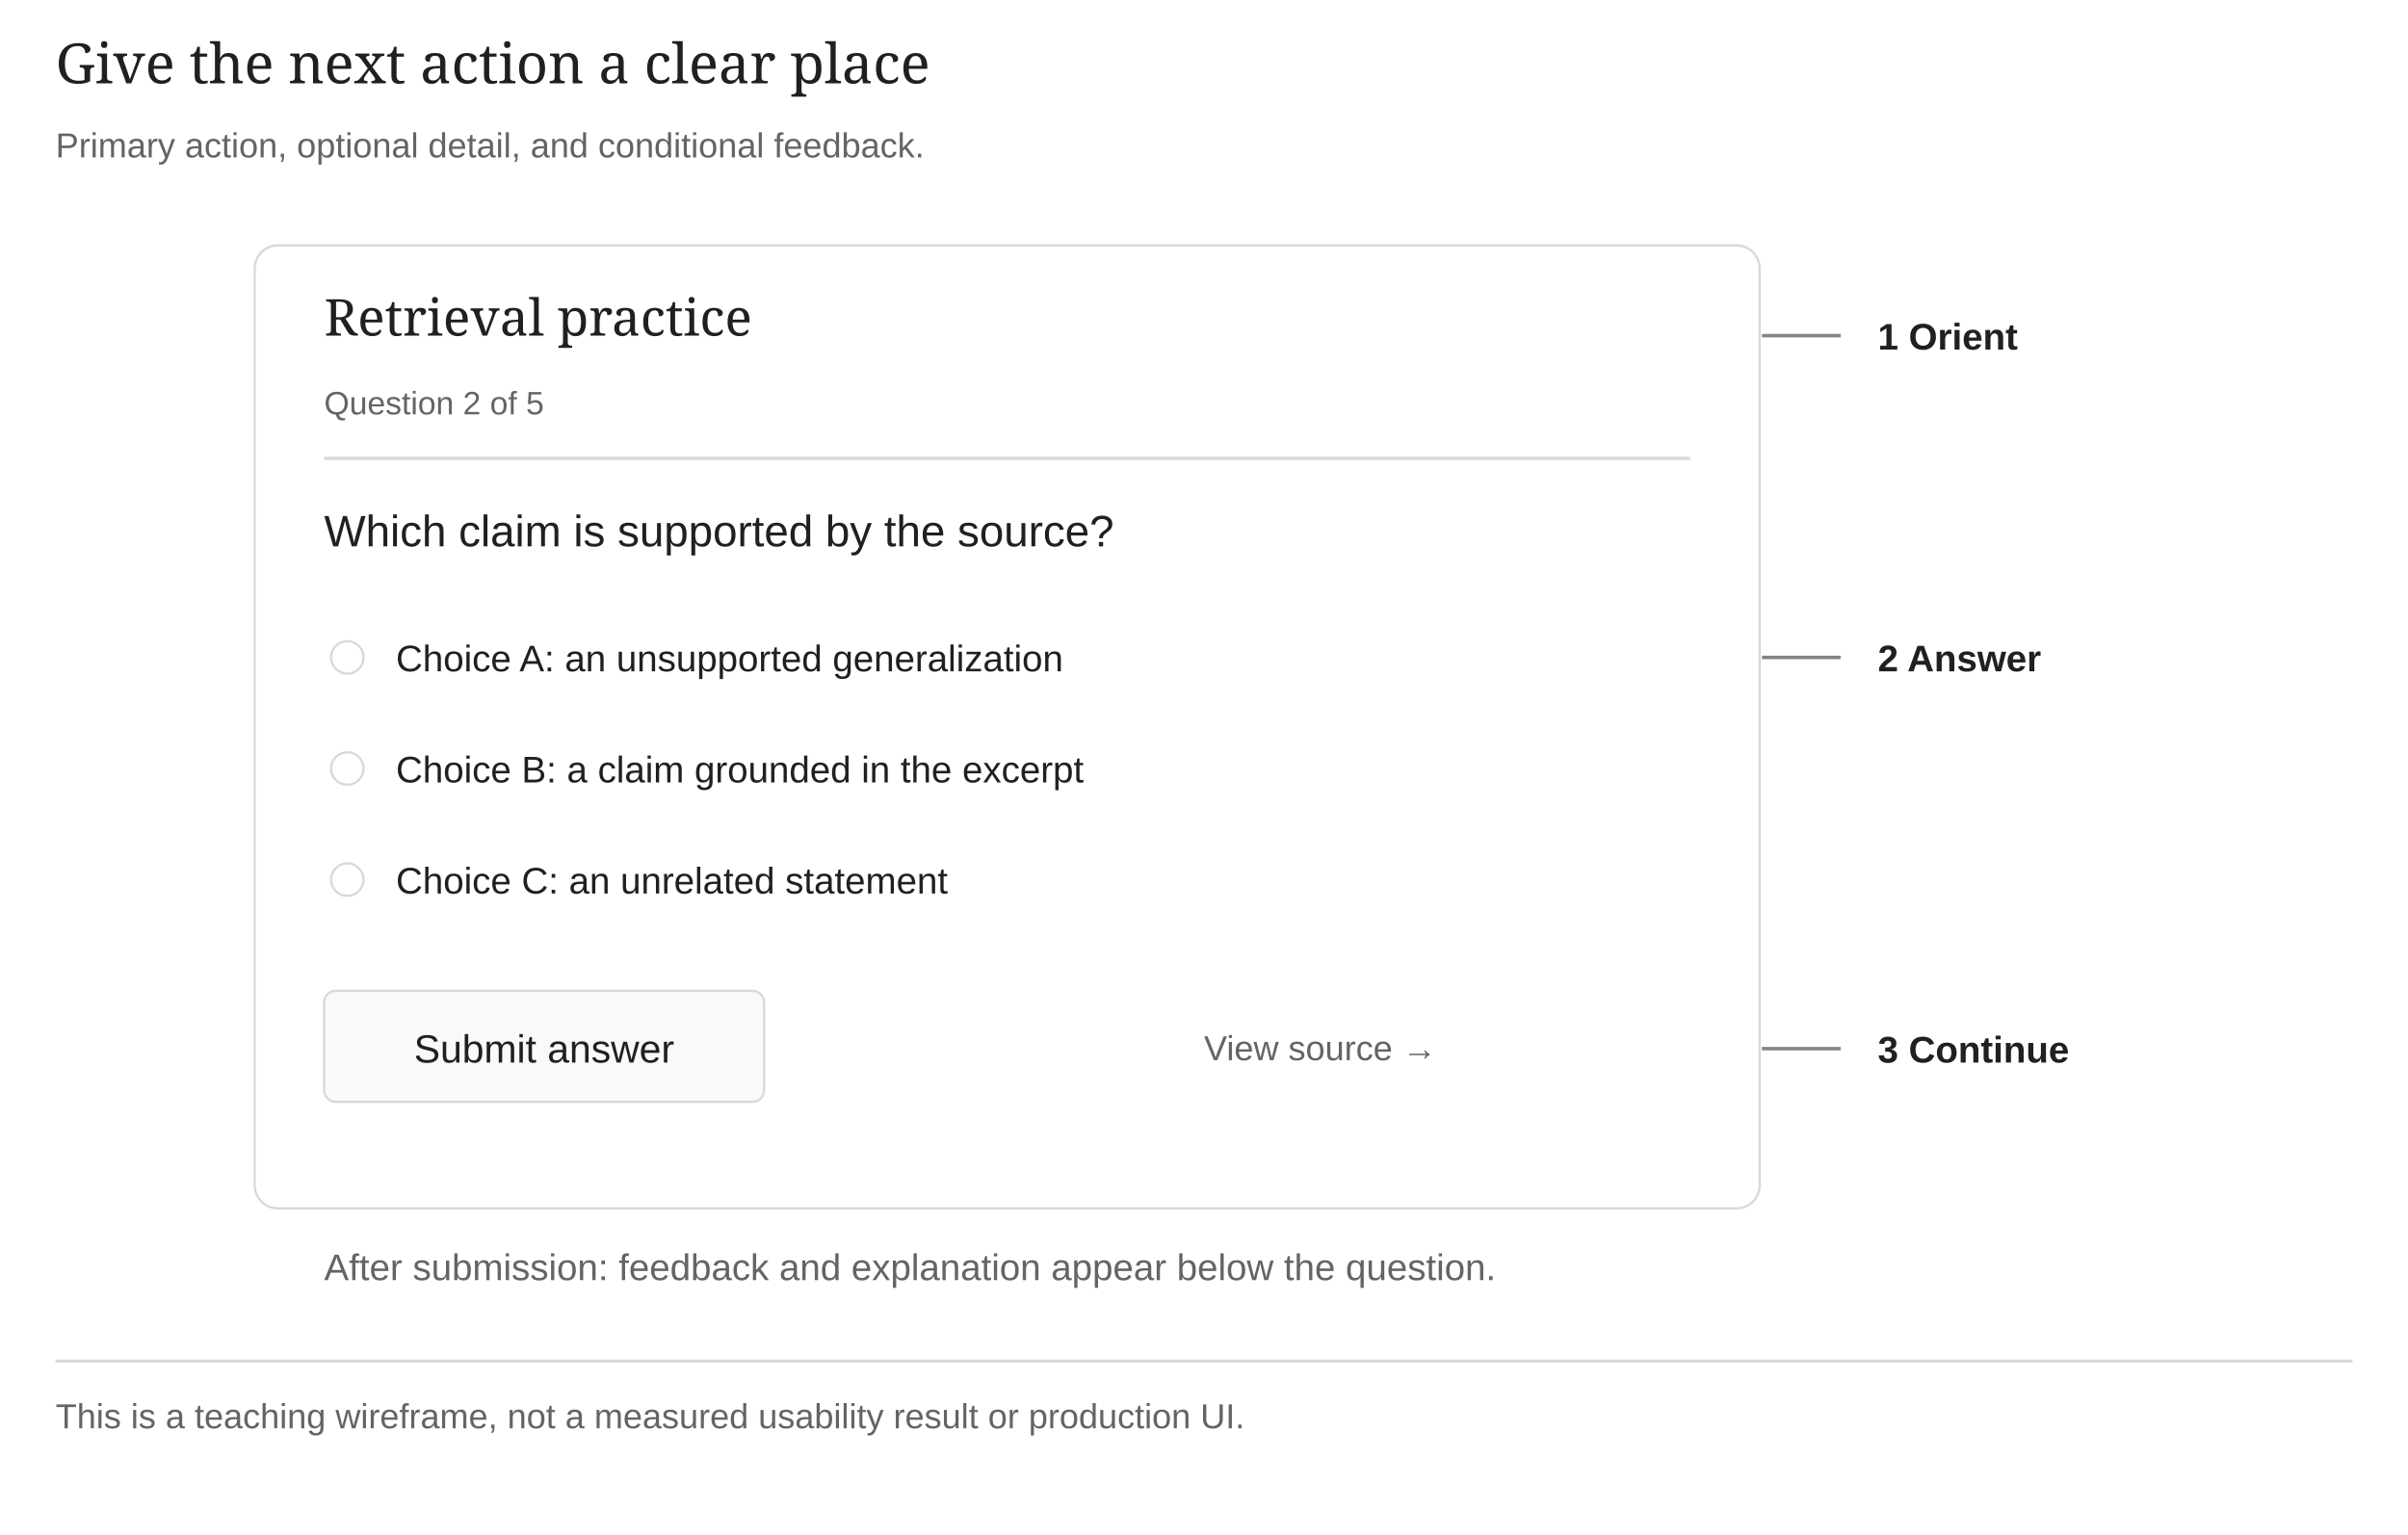
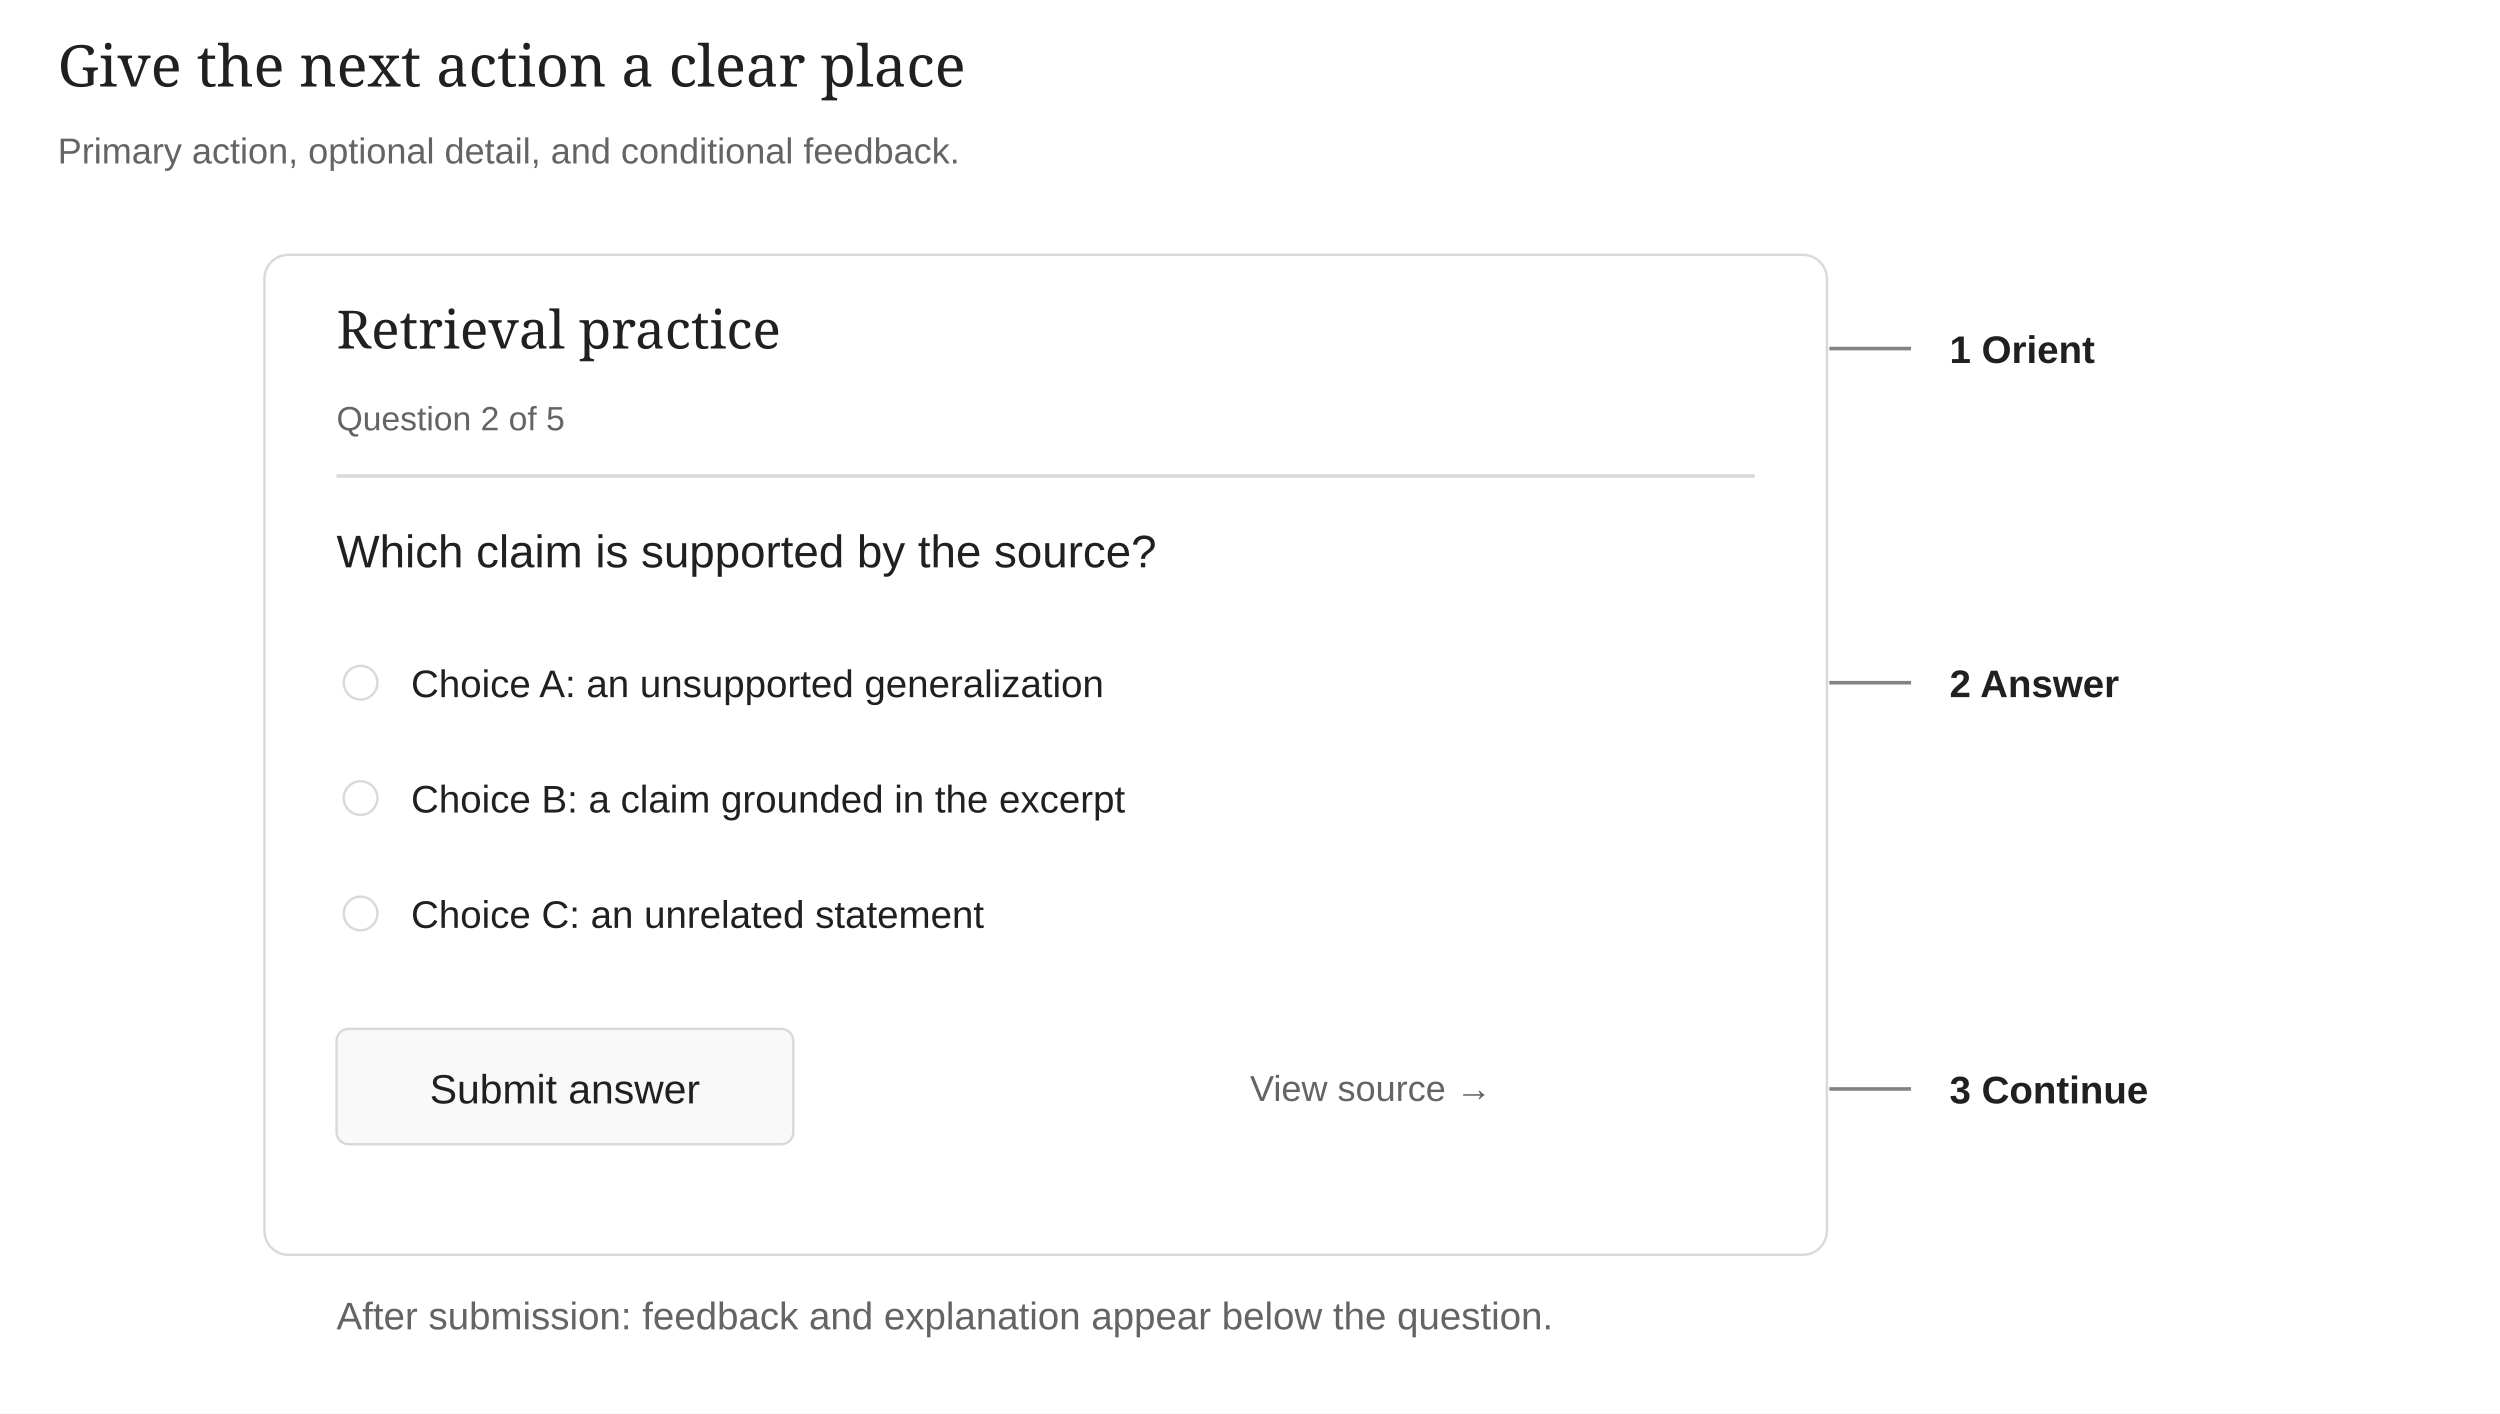
- <svg xmlns="http://www.w3.org/2000/svg" width="1040" height="663" viewBox="0 0 1040 663" role="img" aria-labelledby="title desc">
+ <svg xmlns="http://www.w3.org/2000/svg" width="1040" height="588" viewBox="0 0 1040 588" role="img" aria-labelledby="title desc">
  <defs>
    <marker id="arrow" viewBox="0 0 10 10" refX="8" refY="5" markerWidth="5" markerHeight="5" orient="auto">
      <path d="M1 1L9 5L1 9Z" fill="#838383" />
    </marker>
    <marker id="arrow-start" viewBox="0 0 10 10" refX="2" refY="5" markerWidth="5" markerHeight="5" orient="auto">
      <path d="M9 1L1 5L9 9Z" fill="#838383" />
    </marker>
  </defs>
-   <rect width="1040" height="663" fill="#ffffff" />
+   <rect width="1040" height="588" fill="#ffffff" />
  <text x="24" y="36" text-anchor="start" fill="#202020" font-family="Georgia, SimSun, serif" font-size="24" font-weight="400">
    <tspan x="24" dy="0">Give the next action a clear place</tspan>
  </text>
  <text x="24" y="68" text-anchor="start" fill="#646464" font-family="Arial, Microsoft YaHei, sans-serif" font-size="15" font-weight="400">
    <tspan x="24" dy="0">Primary action, optional detail, and conditional feedback.</tspan>
  </text>
  <rect x="110" y="106" width="650" height="416" rx="10" fill="none" stroke="#d9d9d9" />
  <text x="140" y="145" text-anchor="start" fill="#202020" font-family="Georgia, SimSun, serif" font-size="22" font-weight="400">
    <tspan x="140" dy="0">Retrieval practice</tspan>
  </text>
  <text x="140" y="179" text-anchor="start" fill="#646464" font-family="Arial, Microsoft YaHei, sans-serif" font-size="14" font-weight="400">
    <tspan x="140" dy="0">Question 2 of 5</tspan>
  </text>
  <path d="M140 198L730 198" fill="none" stroke="#d9d9d9" stroke-width="1.4" />
  <text x="140" y="236" text-anchor="start" fill="#202020" font-family="Arial, Microsoft YaHei, sans-serif" font-size="19" font-weight="400">
    <tspan x="140" dy="0">Which claim is supported by the source?</tspan>
  </text>
  <circle cx="150" cy="284" r="7" fill="#ffffff" stroke="#d9d9d9" />
  <text x="171" y="290" text-anchor="start" fill="#202020" font-family="Arial, Microsoft YaHei, sans-serif" font-size="16" font-weight="400">
    <tspan x="171" dy="0">Choice A: an unsupported generalization</tspan>
  </text>
  <circle cx="150" cy="332" r="7" fill="#ffffff" stroke="#d9d9d9" />
  <text x="171" y="338" text-anchor="start" fill="#202020" font-family="Arial, Microsoft YaHei, sans-serif" font-size="16" font-weight="400">
    <tspan x="171" dy="0">Choice B: a claim grounded in the excerpt</tspan>
  </text>
  <circle cx="150" cy="380" r="7" fill="#ffffff" stroke="#d9d9d9" />
  <text x="171" y="386" text-anchor="start" fill="#202020" font-family="Arial, Microsoft YaHei, sans-serif" font-size="16" font-weight="400">
    <tspan x="171" dy="0">Choice C: an unrelated statement</tspan>
  </text>
  <rect x="140" y="428" width="190" height="48" rx="5" fill="#f9f9f9" stroke="#d9d9d9" />
  <text x="235" y="459" text-anchor="middle" fill="#202020" font-family="Arial, Microsoft YaHei, sans-serif" font-size="17" font-weight="400">
    <tspan x="235" dy="0">Submit answer</tspan>
  </text>
  <text x="520" y="458" text-anchor="start" fill="#646464" font-family="Arial, Microsoft YaHei, sans-serif" font-size="15" font-weight="400">
    <tspan x="520" dy="0">View source →</tspan>
  </text>
  <path d="M761 145H795" fill="none" stroke="#838383" stroke-width="1.5" />
  <text x="811" y="151" text-anchor="start" fill="#202020" font-family="Arial, Microsoft YaHei, sans-serif" font-size="16" font-weight="600">
    <tspan x="811" dy="0">1  Orient</tspan>
  </text>
  <path d="M761 284H795" fill="none" stroke="#838383" stroke-width="1.5" />
  <text x="811" y="290" text-anchor="start" fill="#202020" font-family="Arial, Microsoft YaHei, sans-serif" font-size="16" font-weight="600">
    <tspan x="811" dy="0">2  Answer</tspan>
  </text>
  <path d="M761 453H795" fill="none" stroke="#838383" stroke-width="1.5" />
  <text x="811" y="459" text-anchor="start" fill="#202020" font-family="Arial, Microsoft YaHei, sans-serif" font-size="16" font-weight="600">
    <tspan x="811" dy="0">3  Continue</tspan>
  </text>
  <text x="140" y="553" text-anchor="start" fill="#646464" font-family="Arial, Microsoft YaHei, sans-serif" font-size="16" font-weight="400">
    <tspan x="140" dy="0">After submission: feedback and explanation appear below the question.</tspan>
  </text>
-   <path d="M24 588L1016 588" fill="none" stroke="#d9d9d9" stroke-width="1.4" />
-   <text x="24" y="617" text-anchor="start" fill="#646464" font-family="Arial, Microsoft YaHei, sans-serif" font-size="15" font-weight="400">
-     <tspan x="24" dy="0">This is a teaching wireframe, not a measured usability result or production UI.</tspan>
-   </text>
</svg>
